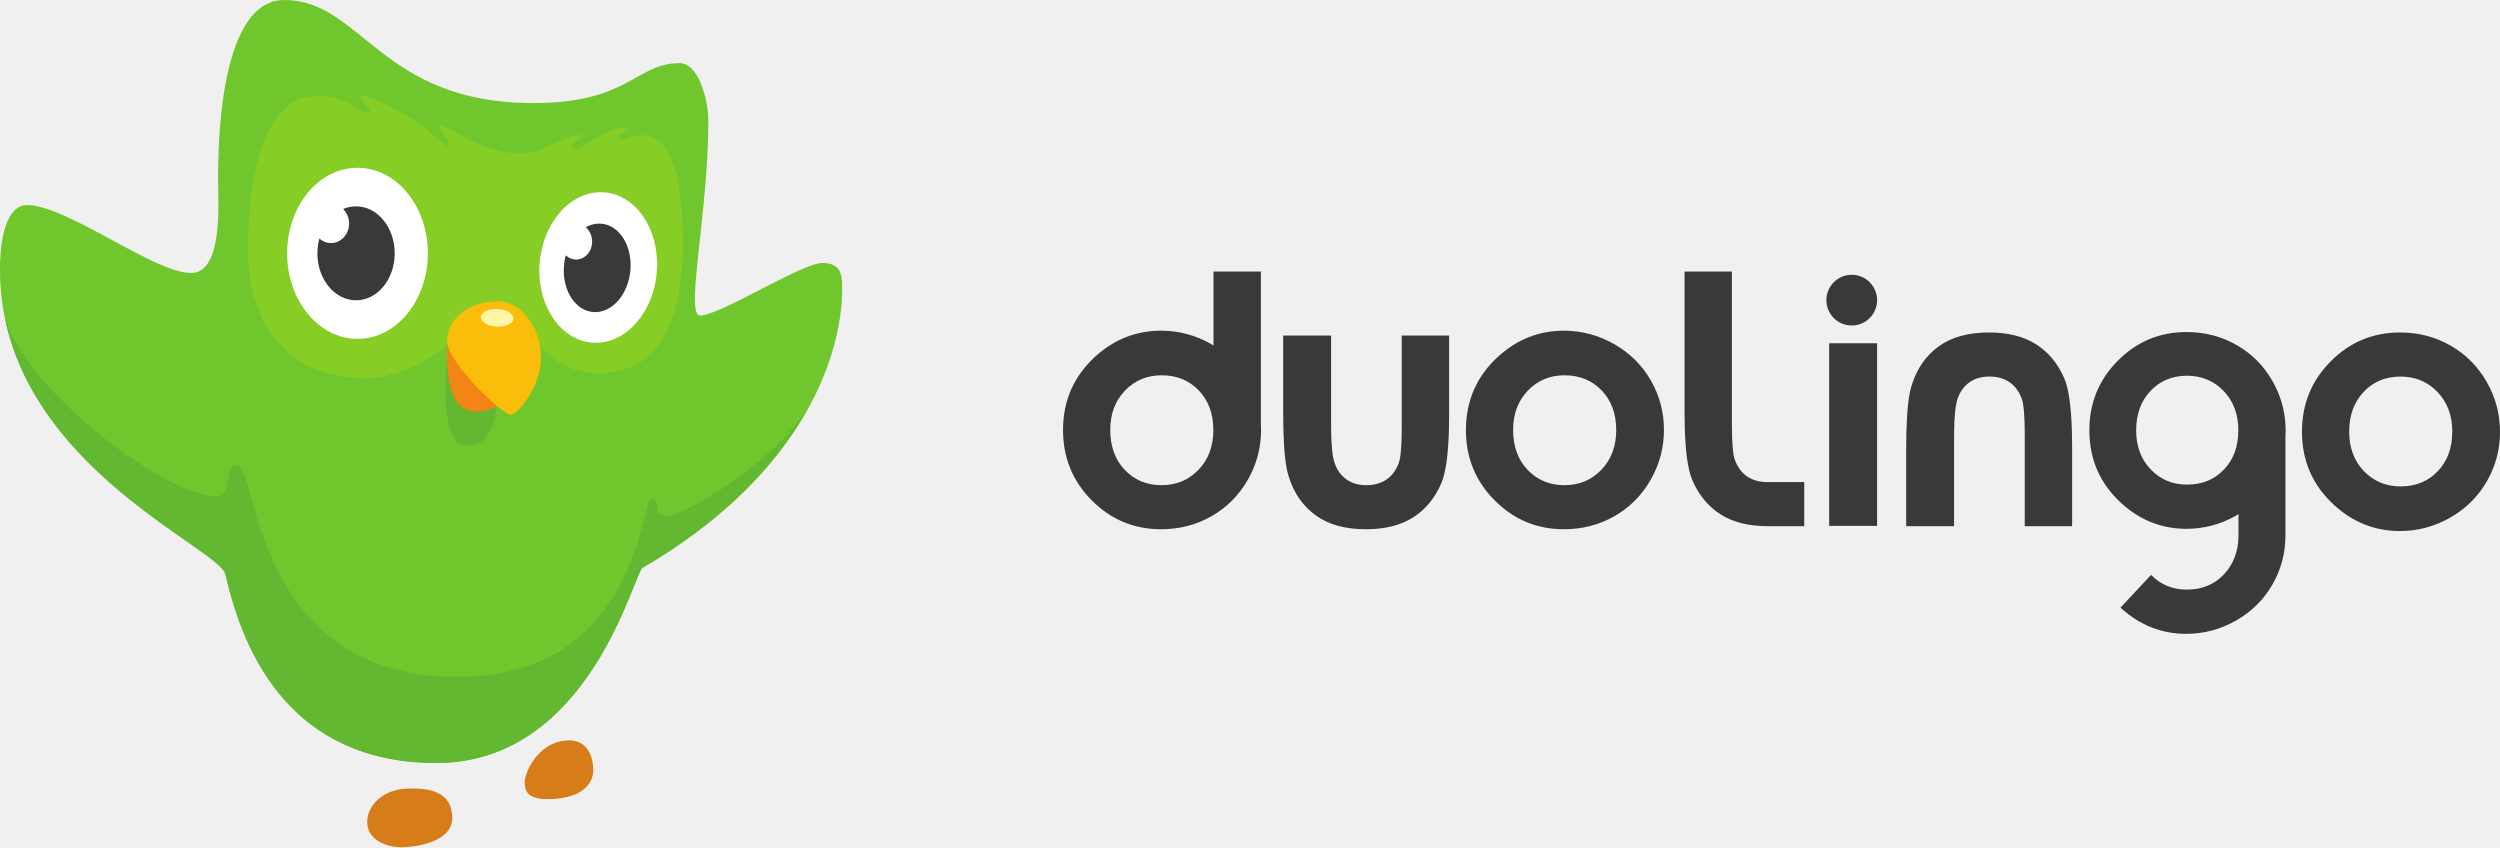
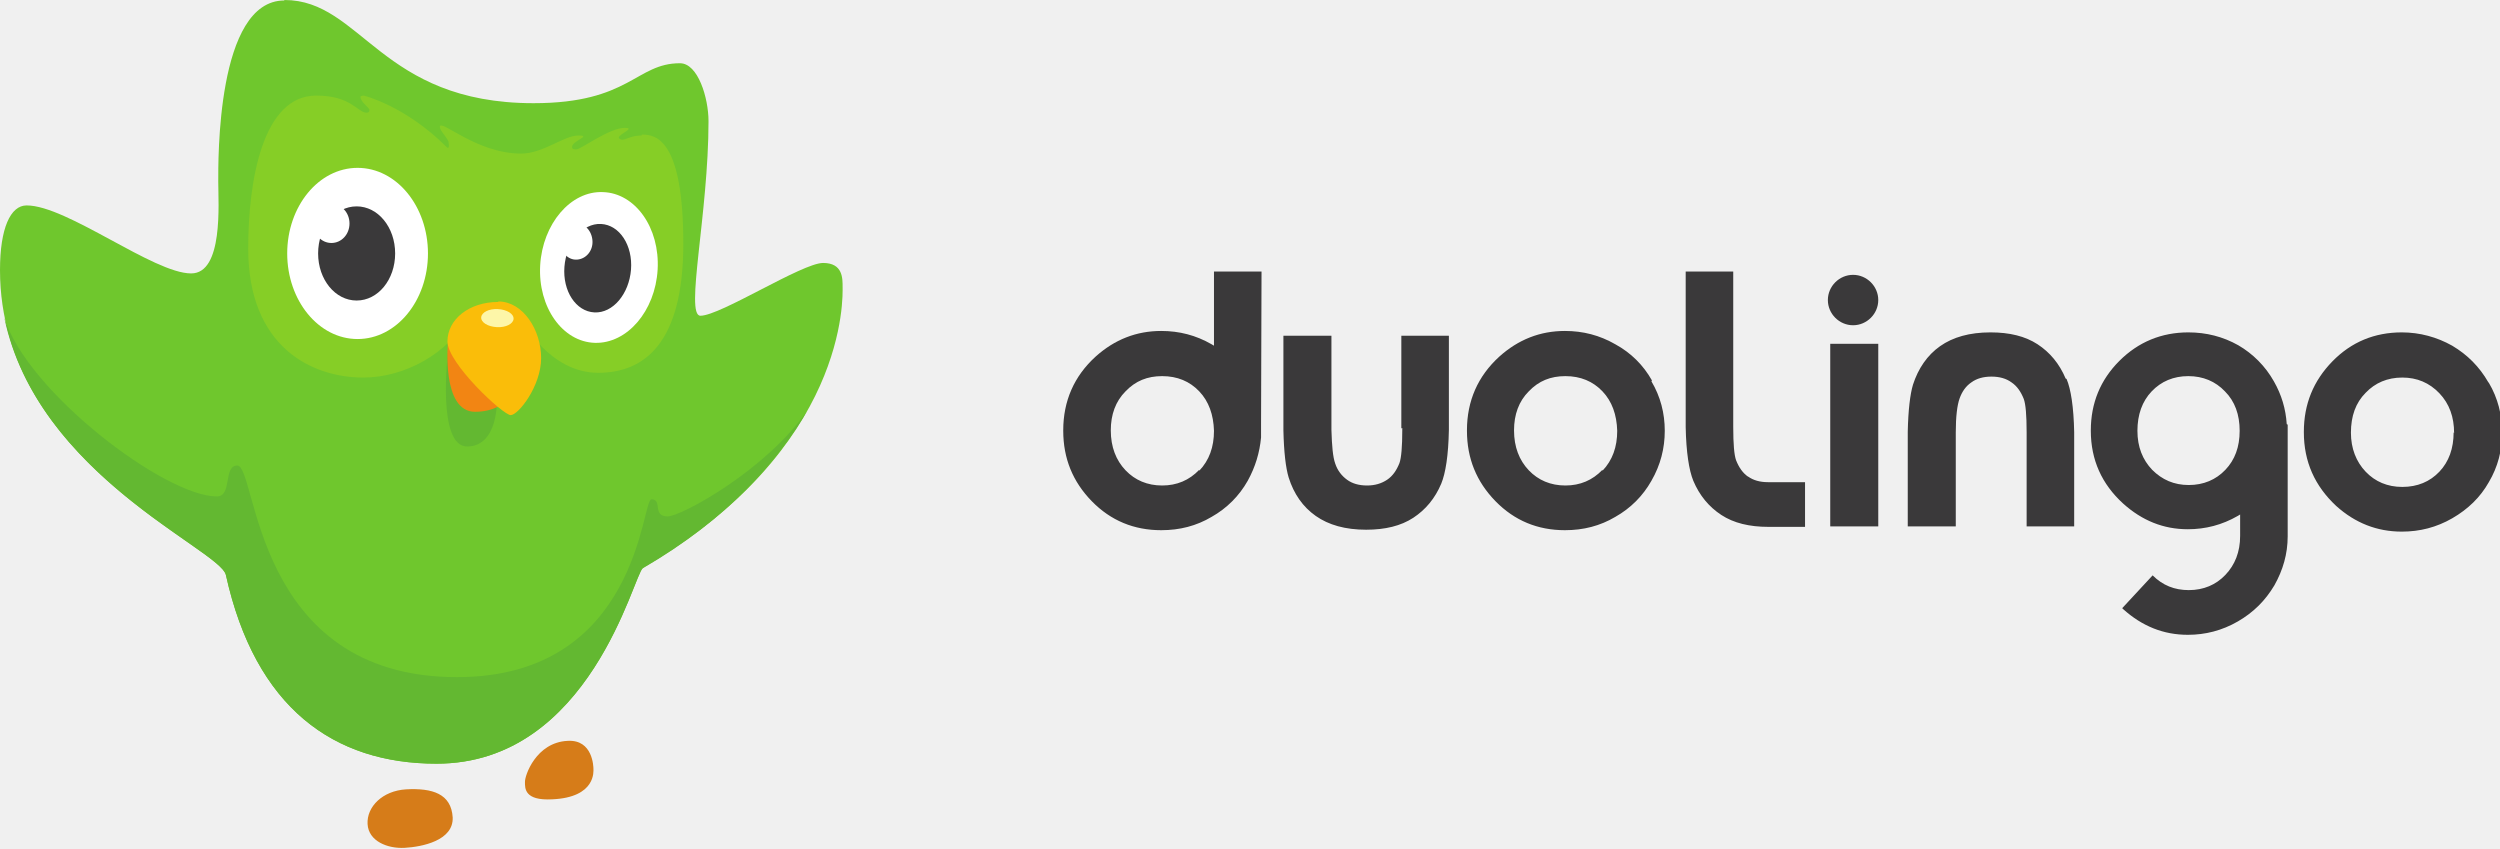
- <svg xmlns="http://www.w3.org/2000/svg" viewBox="0 0 701.467 237.733" height="237.733" width="701.467" xml:space="preserve" id="svg2" version="1.1">
+ <svg xmlns="http://www.w3.org/2000/svg" viewBox="0 0 701 238" height="238" width="701" xml:space="preserve" id="svg2" version="1">
  <defs id="defs6" />
  <g transform="matrix(1.333333,0,0,-1.333333,0,237.7333)" id="g10">
    <g transform="scale(0.1)" id="g12">
-       <path id="path14" style="fill:#3a393a;fill-opacity:1;fill-rule:nonzero;stroke:none" d="m 3370.09,794.523 c -20.76,-21.671 -46.71,-32.535 -77.95,-32.535 -31.23,0 -57.03,10.774 -77.41,32.153 -20.34,21.457 -30.55,49.453 -30.55,84.043 0,0.125 0.03,0.23 0.03,0.351 0.09,33.445 10.4,60.91 30.93,82.363 20.59,21.563 46.37,32.336 77.35,32.336 31.72,0 57.76,-10.664 78.12,-31.957 20.29,-21.234 30.45,-48.804 30.56,-82.742 0,-0.121 0.02,-0.226 0.02,-0.351 0,-34.122 -10.35,-61.961 -31.1,-83.661 z m 103.76,188.145 c -18.48,32.112 -44.24,57.562 -77.24,76.312 -33.01,18.73 -68.26,28.14 -105.75,28.14 -51.86,0 -97.75,-18.03 -137.7,-54.08 -45.35,-41.216 -68.08,-92.716 -68.28,-154.505 0,-0.226 -0.02,-0.476 -0.02,-0.715 0,-57.957 20.19,-107.218 60.46,-147.73 40.28,-40.57 88.93,-60.828 145.9,-60.828 38.74,0 74.14,9.179 106.3,27.57 32.15,18.348 57.56,43.906 76.13,76.488 18.66,32.649 27.98,67.676 27.98,105.215 0,37.266 -9.26,71.981 -27.78,104.133 z M 2522.31,794.523 c -20.76,-21.671 -46.73,-32.535 -77.95,-32.535 -31.24,0 -57.03,10.774 -77.4,32.153 -20.35,21.457 -30.54,49.453 -30.54,84.043 0,0.125 0.01,0.23 0.01,0.351 h -0.03 c 0.09,33.445 10.33,60.91 30.91,82.363 20.58,21.563 46.41,32.336 77.37,32.336 31.71,0 57.75,-10.664 78.12,-31.957 20.27,-21.234 30.45,-48.804 30.53,-82.742 0,-0.121 0.06,-0.226 0.06,-0.351 0,-34.122 -10.37,-61.961 -31.08,-83.661 z m 131.1,417.027 h -99.72 v -155.78 c -1.69,1 -3.16,2.23 -4.89,3.21 -33.01,18.73 -68.25,28.14 -105.76,28.14 -51.86,0 -97.78,-18.03 -137.71,-54.08 -45.38,-41.216 -68.09,-92.716 -68.29,-154.505 h 0.06 c 0,-0.226 -0.02,-0.476 -0.02,-0.715 0,-57.957 20.13,-107.218 60.42,-147.73 40.32,-40.57 88.97,-60.828 145.91,-60.828 38.74,0 74.16,9.179 106.3,27.57 32.14,18.348 57.56,43.906 76.18,76.488 16.29,28.586 25.47,58.977 27.52,91.246 v 0.051 c 0.27,4.613 0.41,9.258 0.41,13.918 0,4.352 -0.14,8.637 -0.41,12.899 z m 296.4,-329.351 c 0,-1.269 -0.02,-2.414 -0.02,-3.664 -0.17,-35.367 -2.24,-58.719 -6.22,-69.742 -5.6,-15.332 -14.23,-26.961 -25.83,-34.914 -11.57,-7.899 -25.7,-11.891 -42.27,-11.891 -16.61,0 -30.57,4.032 -41.9,12.082 -11.39,8.059 -19.61,19.289 -24.73,33.801 -4.83,13.535 -7.34,37.219 -7.63,70.664 -0.02,2.317 -0.07,4.527 -0.07,6.934 v 191.411 h -100.8 V 911.406 c 0,-11.691 0.16,-22.492 0.44,-32.871 1.16,-45.906 4.89,-78.933 11.26,-98.613 10.91,-34.84 29.87,-61.953 56.76,-81.461 26.91,-19.481 62.15,-29.199 105.75,-29.199 40.18,0 73.33,8.32 99.36,25 26.03,16.66 45.76,40.609 59.16,71.758 9.27,21.695 14.62,59.324 16.02,112.515 0.24,9.539 0.44,19.395 0.44,29.961 v 168.384 h -99.72 V 882.199" />
-       <path id="path16" style="fill:#3a393a;fill-opacity:1;fill-rule:nonzero;stroke:none" d="m 4710.33,876.832 h -0.04 c -0.05,-33.637 -10.13,-60.953 -30.23,-81.988 -20.22,-21.114 -45.98,-31.664 -77.43,-31.664 -30.73,0 -56.25,10.672 -76.7,32.027 -20.35,21.238 -30.53,48.477 -30.61,81.625 h 0.01 c 0,0.129 -0.01,0.219 -0.01,0.363 0,34.258 10.1,62 30.31,83.266 20.15,21.23 45.75,31.863 76.69,31.863 30.9,0 56.66,-10.738 77.21,-32.234 20.55,-21.488 30.84,-49.106 30.84,-82.895 0,-0.144 -0.04,-0.234 -0.04,-0.363 z m 99.16,13.84 c -2.04,31.98 -11.13,62.101 -27.29,90.43 -18.43,32.308 -43.59,57.598 -75.47,75.788 -31.84,18.23 -66.96,27.36 -105.33,27.36 -56.48,0 -104.67,-20.07 -144.6,-60.28 -39.96,-40.165 -59.93,-88.978 -59.93,-146.423 0,-0.227 0.01,-0.477 0.01,-0.715 h -0.01 c 0.18,-61.234 22.71,-112.262 67.66,-153.121 39.58,-35.723 85.09,-53.563 136.45,-53.563 37.2,0 72.11,9.274 104.8,27.864 1.72,0.976 3.18,2.168 4.87,3.179 v -45.14 c -0.08,-33.641 -10.9,-61.129 -31,-82.192 -20.2,-21.097 -46.03,-31.64 -77.41,-31.64 -30.15,0 -55.36,10.34 -75.57,30.953 l -64.2,-68.774 c 0.6,-0.527 1.07,-1.136 1.64,-1.668 39.58,-35.73 85.1,-53.57 136.46,-53.57 37.21,0 72.17,9.281 104.84,27.879 32.68,18.563 58.18,43.813 76.57,75.652 18.33,31.86 27.51,66.239 27.51,103.18 v 208.184 c 0.23,4.218 0.38,8.465 0.38,12.777 h 0.04 c 0,4.629 -0.13,9.234 -0.42,13.785 z m 351.04,-16.582 c -0.07,-33.973 -10.22,-61.531 -30.49,-82.77 -20.38,-21.289 -46.44,-31.91 -78.13,-31.91 -30.94,0 -56.77,10.738 -77.4,32.301 -20.48,21.434 -30.81,48.918 -30.88,82.379 0,0.098 -0.02,0.203 -0.02,0.34 0,34.562 10.2,62.574 30.57,84.023 20.39,21.426 46.15,32.113 77.38,32.113 31.24,0 57.2,-10.824 77.93,-32.504 20.72,-21.656 31.14,-49.539 31.14,-83.632 0,-0.137 -0.1,-0.242 -0.1,-0.34 z m 72.54,105.176 c -18.66,32.614 -44.02,58.124 -76.14,76.504 -32.14,18.39 -67.58,27.57 -106.29,27.57 -56.98,0 -105.62,-20.23 -145.91,-60.81 -40.34,-40.518 -60.48,-89.796 -60.48,-147.749 v -0.691 c 0.2,-61.813 22.96,-113.301 68.32,-154.551 39.9,-36.039 85.84,-54.059 137.66,-54.059 37.52,0 72.81,9.391 105.84,28.122 32.95,18.789 58.66,44.238 77.2,76.367 18.52,32.133 27.77,66.828 27.77,104.121 0,37.48 -9.31,72.531 -27.97,105.176 z M 3896.79,1204.74 c -29.47,0 -53.36,-23.92 -53.36,-53.38 0,-29.44 23.89,-53.34 53.36,-53.34 29.47,0 53.38,23.9 53.38,53.34 0,29.46 -23.91,53.38 -53.38,53.38 z m 447.35,-218.185 c -13.43,31.205 -33.12,55.105 -59.16,71.785 -26.08,16.68 -59.18,25 -99.37,25 -43.6,0 -78.83,-9.72 -105.71,-29.2 -26.93,-19.48 -45.88,-46.64 -56.83,-81.484 -6.35,-19.656 -10.1,-52.668 -11.25,-98.566 -0.28,-10.406 -0.43,-21.207 -0.43,-32.899 V 675.719 h 100.77 v 191.437 c 0,2.371 0.07,4.594 0.07,6.934 0.35,33.445 2.85,57.109 7.63,70.656 5.14,14.461 13.41,25.75 24.74,33.781 11.35,8.028 25.29,12.039 41.92,12.039 16.63,0 30.71,-3.914 42.28,-11.855 11.61,-7.934 20.19,-19.563 25.83,-34.875 4,-11.066 6.04,-34.402 6.2,-69.746 0,-1.254 0.05,-2.383 0.05,-3.703 V 675.719 h 99.7 v 168.422 c 0,10.539 -0.15,20.386 -0.43,29.949 -1.41,53.152 -6.73,90.801 -16.01,112.465 z M 3676.69,780.371 c -11.61,7.91 -20.22,19.524 -25.8,34.863 -4.04,11.067 -6.06,34.422 -6.24,69.762 v 326.644 h -99.72 V 914.957 c 0,-10.539 0.15,-20.387 0.45,-29.961 1.39,-53.187 6.68,-90.805 16.01,-112.508 13.4,-31.156 33.13,-55.078 59.13,-71.769 26.05,-16.68 59.2,-25 99.34,-25 h 77 V 768.5 h -77.88 c -16.61,0 -30.72,3.941 -42.29,11.871 z M 3849.32,676.32 h 100.85 v 384.31 H 3849.32 V 676.32" />
-       <path id="path18" style="fill:#6fc72d;fill-opacity:1;fill-rule:nonzero;stroke:none" d="m 598.172,1783.01 c 163.238,0 202.07,-216.9 524.108,-216.9 203.21,0 214.6,84.01 308.26,84.01 38.28,0 60.05,-73.28 60.05,-122.14 0,-193.1 -49.57,-408.99 -17.37,-408.99 42.2,0 213.57,110.65 257.99,110.65 42.19,0 41.08,-32.76 41.08,-51.08 0,-18.32 12.97,-338.298 -420.11,-590.369 C 1333.3,577.078 1241.5,177.352 917.984,177.352 701.816,177.352 537.465,294.281 474.539,574.121 461.953,631.859 0,813.98 0,1215.23 c 0,88.1 22.211,136.22 56.266,136.22 85.132,0 267.25,-142.88 345.722,-142.88 67.926,0 57.004,148.06 57.004,192.48 0,44.42 -3.703,381.96 139.18,381.96" />
-       <path id="path20" style="fill:#86ce26;fill-opacity:1;fill-rule:nonzero;stroke:none" d="m 1349.37,1498.23 c -29.42,0 -36.54,-15.18 -46.98,-5.69 -4.75,4.75 20.4,15.66 20.4,20.41 0,2.37 -3.79,1.9 -9.01,1.9 -30.85,0 -91.61,-45.09 -100.15,-45.09 -3.8,0 -9.97,-0.95 -9.97,4.75 0,12.81 43.19,23.72 13.29,23.72 -29.9,0 -74.04,-38.44 -120.08,-38.44 -94.92,0 -171.335,74.52 -171.335,56.01 0,-6.65 10.918,-17.09 18.035,-30.38 0,0 4.274,-19.93 -3.797,-12.34 -87.093,87.1 -174.183,108.22 -174.183,108.22 0,0 -6.649,0 -6.649,-2.85 0,-9.97 18.989,-23.26 18.989,-27.06 0,-3.79 -2.375,-6.17 -6.172,-6.17 -18.512,0 -31.801,35.6 -106.317,35.6 -112.484,0 -143.468,-177.03 -143.468,-322.27 0,-205.98 132.554,-271.433 242.191,-271.433 86.957,0 180.047,51.263 219.008,126.523 l 115.718,-8.82 c 0,0 56.72,-107.508 158.77,-107.508 95.75,0 179.04,60.598 179.04,270.738 0,220.69 -57.9,230.18 -87.33,230.18" />
-       <path id="path22" style="fill:#ffffff;fill-opacity:1;fill-rule:nonzero;stroke:none" d="m 900.383,1249.92 c 0,-99.42 -66.289,-180.03 -148.063,-180.03 -81.773,0 -148.062,80.61 -148.062,180.03 0,99.42 66.289,180.02 148.062,180.02 81.774,0 148.063,-80.6 148.063,-180.02" />
-       <path id="path24" style="fill:#ffffff;fill-opacity:1;fill-rule:nonzero;stroke:none" d="m 1382.54,1215.93 c -4.69,-87.45 -63.82,-156.49 -132.08,-154.19 -68.26,2.3 -119.79,75.06 -115.1,162.51 4.68,87.46 63.81,156.5 132.07,154.2 68.26,-2.3 119.79,-75.06 115.11,-162.52" />
-       <path id="path26" style="fill:#3a393a;fill-opacity:1;fill-rule:nonzero;stroke:none" d="m 830.609,1249.92 c 0,-54.62 -36.418,-98.89 -81.336,-98.89 -44.921,0 -81.335,44.27 -81.335,98.89 0,54.62 36.414,98.89 81.335,98.89 44.918,0 81.336,-44.27 81.336,-98.89" />
-       <path id="path28" style="fill:#ffffff;fill-opacity:1;fill-rule:nonzero;stroke:none" d="m 734.648,1312.65 c 0,-22.73 -17.054,-41.16 -38.093,-41.16 -21.039,0 -38.098,18.43 -38.098,41.16 0,22.74 17.059,41.17 38.098,41.17 21.039,0 38.093,-18.43 38.093,-41.17" />
-       <path id="path30" style="fill:#3a393a;fill-opacity:1;fill-rule:nonzero;stroke:none" d="m 1326.76,1215.96 c -3.72,-51.42 -38.08,-91.6 -76.75,-89.75 -38.67,1.85 -67,45.03 -63.28,96.45 3.71,51.41 38.07,91.59 76.74,89.75 38.67,-1.86 67.01,-45.03 63.29,-96.45" />
-       <path id="path32" style="fill:#63b831;fill-opacity:1;fill-rule:nonzero;stroke:none" d="m 941.559,1042.41 c 0,0 -23.782,-199.047 41.347,-197.672 65.124,1.375 62.354,96.75 61.944,97.895 -0.41,1.14 -103.291,99.777 -103.291,99.777" />
-       <path id="path34" style="fill:#ffffff;fill-opacity:1;fill-rule:nonzero;stroke:none" d="m 1246.02,1275.83 c 0.67,-20.97 -13.95,-38.43 -32.64,-39 -18.7,-0.58 -34.39,15.95 -35.05,36.91 -0.66,20.97 13.95,38.43 32.65,39 18.69,0.58 34.38,-15.95 35.04,-36.91" />
-       <path id="path36" style="fill:#63b831;fill-opacity:1;fill-rule:nonzero;stroke:none" d="m 1698.37,920.297 c -85.55,-124.817 -264.62,-223.285 -294,-223.285 -33.31,0 -10.36,35.539 -34.05,35.539 -21.47,0 -25.91,-373.821 -408.656,-373.821 -430.121,0 -420.496,444.887 -461.953,444.887 -30.356,0 -10.363,-65.148 -42.938,-65.148 -108.796,0 -398.55,219.886 -446.703,376.121 C 77.633,782.98 463.059,626.801 474.539,574.121 537.465,294.281 701.816,177.352 917.984,177.352 c 323.516,0 415.316,399.726 434.196,410.839 178.76,104.039 284.1,224.832 346.19,332.106" />
-       <path id="path38" style="fill:#f28513;fill-opacity:1;fill-rule:nonzero;stroke:none" d="m 941.57,1062.75 c 0,0 -14,-145.547 56.86,-145.547 70.86,0 106.08,58.133 106.08,110.327 0,52.19 -162.94,35.22 -162.94,35.22" />
-       <path id="path40" style="fill:#fabd09;fill-opacity:1;fill-rule:nonzero;stroke:none" d="m 1048.08,1148.88 c 51.55,0 90.38,-59.83 90.38,-119.02 0,-59.192 -48.38,-119.657 -64.29,-119.657 -15.91,0 -133.022,108.837 -133.022,155.297 0,46.47 44.551,83.38 106.932,83.38" />
-       <path id="path42" style="fill:#fdf6a8;fill-opacity:1;fill-rule:nonzero;stroke:none" d="m 1080.47,1112.3 c -0.56,-10.3 -16.33,-17.8 -35.21,-16.75 -18.88,1.04 -33.73,10.24 -33.16,20.53 0.57,10.3 16.34,17.8 35.22,16.75 18.88,-1.04 33.72,-10.24 33.15,-20.53" />
-       <path id="path44" style="fill:#d67c19;fill-opacity:1;fill-rule:nonzero;stroke:none" d="m 854.094,123.289 c 55.347,2.902 95.07,-8.891 97.676,-58.578 C 954.375,15.02 886.941,2.031 851.09,0.148 815.242,-1.73 774.66,14.43 772.777,50.281 c -1.879,35.848 31.313,70.391 81.317,73.008" />
-       <path id="path46" style="fill:#d67c19;fill-opacity:1;fill-rule:nonzero;stroke:none" d="m 1194.16,224.898 c 52.83,2.774 53.95,-54.57 54.18,-58.968 0.23,-4.399 5.65,-59.621 -86.81,-64.469 -58.5,-3.07 -56.72,23.199 -57.4,36.09 -0.67,12.898 23.04,83.828 90.03,87.347" />
+       <path id="path14" d="m3370 795c-21-22-47-33-78-33-31 0-57 11-77 32-20 21-31 49-31 84 0 0 0 0 0 0 0 33 10 61 31 82 21 22 46 32 77 32 32 0 58-11 78-32 20-21 30-49 31-83 0 0 0 0 0 0 0-34-10-62-31-84zm104 188c-18 32-44 58-77 76-33 19-68 28-106 28-52 0-98-18-138-54-45-41-68-93-68-155 0 0 0 0 0-1 0-58 20-107 60-148 40-41 89-61 146-61 39 0 74 9 106 28 32 18 58 44 76 76 19 33 28 68 28 105 0 37-9 72-28 104zM2522 795c-21-22-47-33-78-33-31 0-57 11-77 32-20 21-31 49-31 84 0 0 0 0 0 0h0c0 33 10 61 31 82 21 22 46 32 77 32 32 0 58-11 78-32 20-21 30-49 31-83 0 0 0 0 0 0 0-34-10-62-31-84zm131 417h-100v-156c-2 1-3 2-5 3-33 19-68 28-106 28-52 0-98-18-138-54-45-41-68-93-68-155h0c0 0 0 0 0-1 0-58 20-107 60-148 40-41 89-61 146-61 39 0 74 9 106 28 32 18 58 44 76 76 16 29 25 59 28 91v0c0 5 0 9 0 14 0 4 0 9 0 13zm296-329c0-1 0-2 0-4 0-35-2-59-6-70-6-15-14-27-26-35-12-8-26-12-42-12-17 0-31 4-42 12-11 8-20 19-25 34-5 14-7 37-8 71 0 2 0 5 0 7v191h-101V911c0-12 0-22 0-33 1-46 5-79 11-99 11-35 30-62 57-81 27-19 62-29 106-29 40 0 73 8 99 25 26 17 46 41 59 72 9 22 15 59 16 113 0 10 0 19 0 30v168h-100V882" fill="#3a393a" />
+       <path id="path16" d="m4710 877h0c0-34-10-61-30-82-20-21-46-32-77-32-31 0-56 11-77 32-20 21-31 48-31 82h0c0 0 0 0 0 0 0 34 10 62 30 83 20 21 46 32 77 32 31 0 57-11 77-32 21-21 31-49 31-83 0 0 0 0 0 0zm99 14c-2 32-11 62-27 90-18 32-44 58-75 76-32 18-67 27-105 27-56 0-105-20-145-60-40-40-60-89-60-146 0 0 0 0 0-1h0c0-61 23-112 68-153 40-36 85-54 136-54 37 0 72 9 105 28 2 1 3 2 5 3v-45c0-34-11-61-31-82-20-21-46-32-77-32-30 0-55 10-76 31l-64-69c1-1 1-1 2-2 40-36 85-54 136-54 37 0 72 9 105 28 33 19 58 44 77 76 18 32 28 66 28 103v208c0 4 0 8 0 13h0c0 5 0 9 0 14zm351-17c0-34-10-62-30-83-20-21-46-32-78-32-31 0-57 11-77 32-20 21-31 49-31 82 0 0 0 0 0 0 0 35 10 63 31 84 20 21 46 32 77 32 31 0 57-11 78-33 21-22 31-50 31-84 0 0 0 0 0 0zm73 105c-19 33-44 58-76 77-32 18-68 28-106 28-57 0-106-20-146-61-40-41-60-90-60-148v-1c0-62 23-113 68-155 40-36 86-54 138-54 38 0 73 9 106 28 33 19 59 44 77 76 19 32 28 67 28 104 0 37-9 73-28 105zM3897 1205c-29 0-53-24-53-53 0-29 24-53 53-53 29 0 53 24 53 53 0 29-24 53-53 53zm447-218c-13 31-33 55-59 72-26 17-59 25-99 25-44 0-79-10-106-29-27-19-46-47-57-81-6-20-10-53-11-99 0-10 0-21 0-33V676h101v191c0 2 0 5 0 7 0 33 3 57 8 71 5 14 13 26 25 34 11 8 25 12 42 12 17 0 31-4 42-12 12-8 20-20 26-35 4-11 6-34 6-70 0-1 0-2 0-4V676h100v168c0 11 0 20 0 30-1 53-7 91-16 112zM3677 780c-12 8-20 20-26 35-4 11-6 34-6 70v327h-100V915c0-11 0-20 0-30 1-53 7-91 16-113 13-31 33-55 59-72 26-17 59-25 99-25h77V769h-78c-17 0-31 4-42 12zM3849 676h101v384H3849V676" fill="#3a393a" />
+       <path id="path18" d="m598 1783c163 0 202-217 524-217 203 0 215 84 308 84 38 0 60-73 60-122 0-193-50-409-17-409 42 0 214 111 258 111 42 0 41-33 41-51 0-18 13-338-420-590C1333 577 1242 177 918 177 702 177 537 294 475 574 462 632 0 814 0 1215c0 88 22 136 56 136 85 0 267-143 346-143 68 0 57 148 57 192 0 44-4 382 139 382" fill="#6fc72d" />
+       <path id="path20" d="m1349 1498c-29 0-37-15-47-6-5 5 20 16 20 20 0 2-4 2-9 2-31 0-92-45-100-45-4 0-10-1-10 5 0 13 43 24 13 24-30 0-74-38-120-38-95 0-171 75-171 56 0-7 11-17 18-30 0 0 4-20-4-12-87 87-174 108-174 108 0 0-7 0-7-3 0-10 19-23 19-27 0-4-2-6-6-6-19 0-32 36-106 36-112 0-143-177-143-322 0-206 133-271 242-271 87 0 180 51 219 127l116-9c0 0 57-108 159-108 96 0 179 61 179 271 0 221-58 230-87 230" fill="#86ce26" />
+       <path id="path22" d="m900 1250c0-99-66-180-148-180-82 0-148 81-148 180 0 99 66 180 148 180 82 0 148-81 148-180" fill="#fff" />
+       <path id="path24" d="m1383 1216c-5-87-64-156-132-154-68 2-120 75-115 163 5 87 64 157 132 154 68-2 120-75 115-163" fill="#fff" />
+       <path id="path26" d="m831 1250c0-55-36-99-81-99-45 0-81 44-81 99 0 55 36 99 81 99 45 0 81-44 81-99" fill="#3a393a" />
+       <path id="path28" d="m735 1313c0-23-17-41-38-41-21 0-38 18-38 41 0 23 17 41 38 41 21 0 38-18 38-41" fill="#fff" />
+       <path id="path30" d="m1327 1216c-4-51-38-92-77-90-39 2-67 45-63 96 4 51 38 92 77 90 39-2 67-45 63-96" fill="#3a393a" />
+       <path id="path32" d="m942 1042c0 0-24-199 41-198 65 1 62 97 62 98 0 1-103 100-103 100" fill="#63b831" />
+       <path id="path34" d="m1246 1276c1-21-14-38-33-39-19-1-34 16-35 37-1 21 14 38 33 39 19 1 34-16 35-37" fill="#fff" />
+       <path id="path36" d="m1698 920c-86-125-265-223-294-223-33 0-10 36-34 36-21 0-26-374-409-374-430 0-420 445-462 445-30 0-10-65-43-65-109 0-399 220-447 376C78 783 463 627 475 574 537 294 702 177 918 177c324 0 415 400 434 411 179 104 284 225 346 332" fill="#63b831" />
+       <path id="path38" d="m942 1063c0 0-14-146 57-146 71 0 106 58 106 110 0 52-163 35-163 35" fill="#f28513" />
+       <path id="path40" d="m1048 1149c52 0 90-60 90-119 0-59-48-120-64-120-16 0-133 109-133 155 0 46 45 83 107 83" fill="#fabd09" />
+       <path id="path42" d="m1080 1112c-1-10-16-18-35-17-19 1-34 10-33 21 1 10 16 18 35 17 19-1 34-10 33-21" fill="#fdf6a8" />
+       <path id="path44" d="m854 123c55 3 95-9 98-59C954 15 887 2 851 0 815-2 775 14 773 50c-2 36 31 70 81 73" fill="#d67c19" />
+       <path id="path46" d="m1194 225c53 3 54-55 54-59 0-4 6-60-87-64-58-3-57 23-57 36-1 13 23 84 90 87" fill="#d67c19" />
    </g>
  </g>
</svg>
